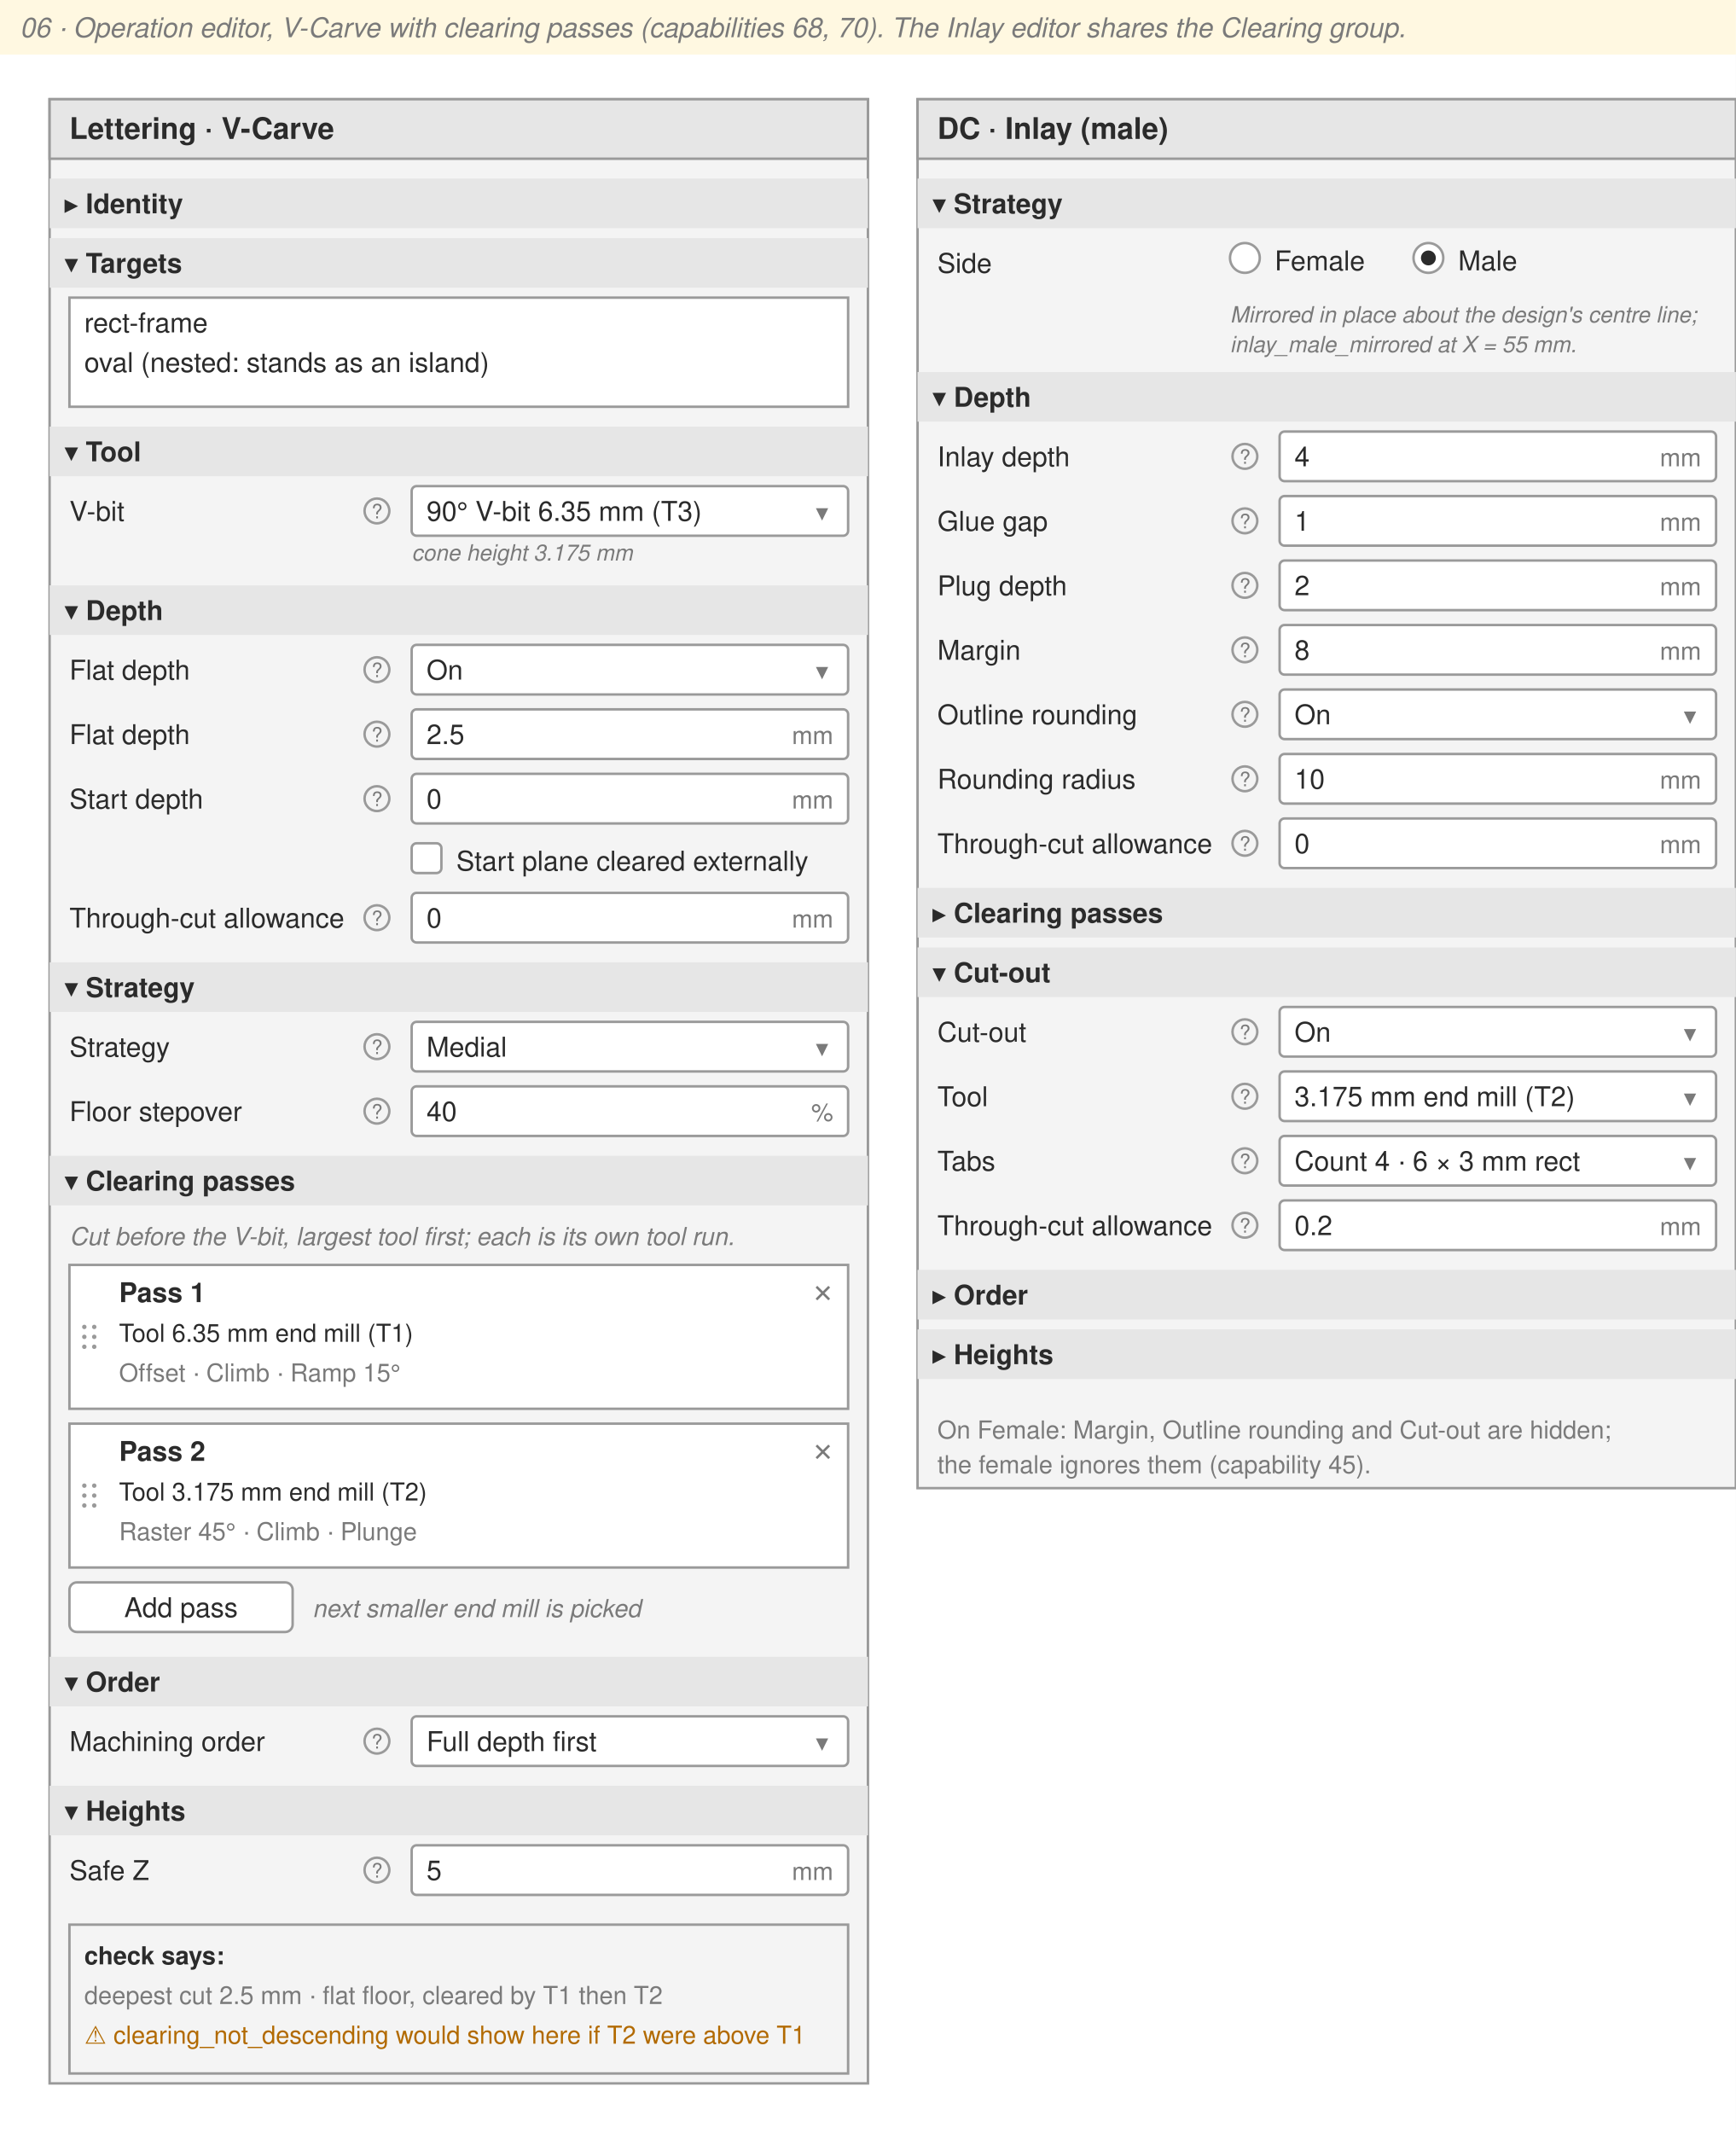
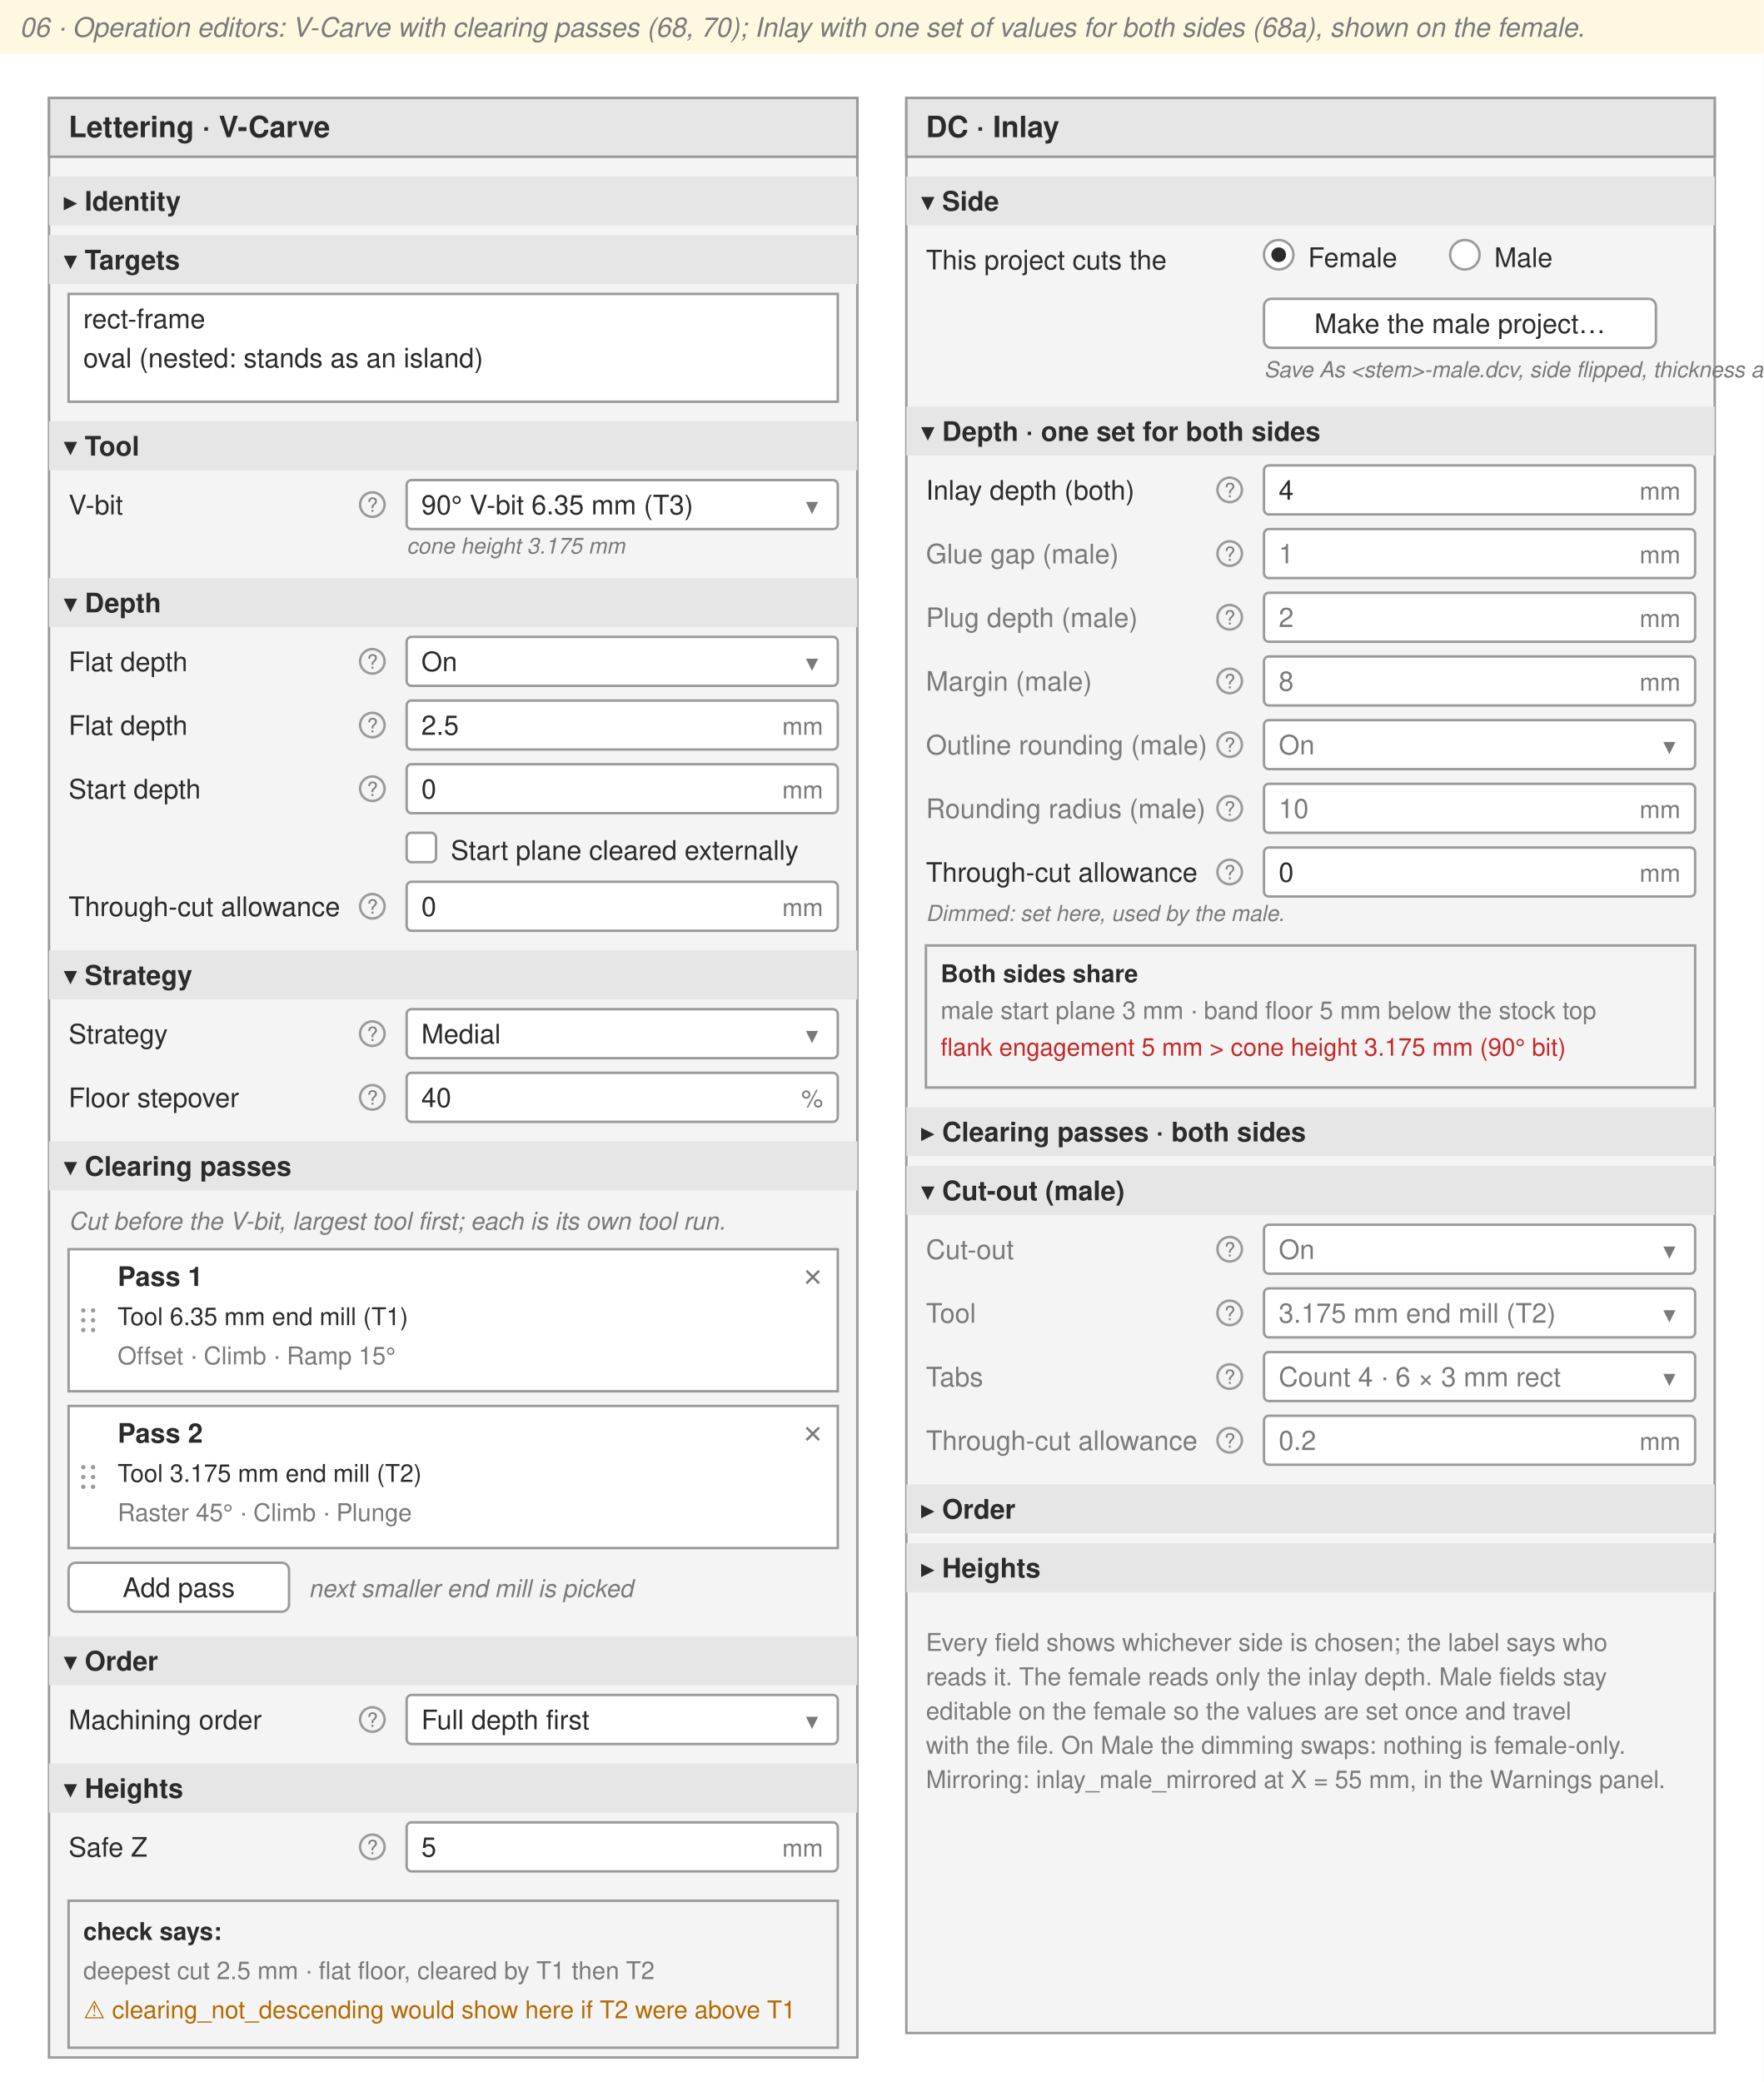
- <svg xmlns="http://www.w3.org/2000/svg" width="700" height="860" viewBox="0 0 700 860" font-family="Helvetica, Arial, sans-serif">
-   <rect width="700" height="860" fill="#ffffff" />
-   <rect x="0" y="0" width="700" height="22" rx="0" fill="#fff8e1" stroke="none" stroke-width="1" />
-   <text x="8" y="15" font-family="Helvetica, Arial, sans-serif" font-size="11" font-weight="normal" fill="#7a7a7a" text-anchor="start" font-style="italic">06 · Operation editor, V-Carve with clearing passes (capabilities 68, 70). The Inlay editor shares the Clearing group.</text>
+ <svg xmlns="http://www.w3.org/2000/svg" width="720" height="850" viewBox="0 0 720 850" font-family="Helvetica, Arial, sans-serif">
+   <rect width="720" height="850" fill="#ffffff" />
+   <rect x="0" y="0" width="720" height="22" rx="0" fill="#fff8e1" stroke="none" stroke-width="1" />
+   <text x="8" y="15" font-family="Helvetica, Arial, sans-serif" font-size="11" font-weight="normal" fill="#7a7a7a" text-anchor="start" font-style="italic">06 · Operation editors: V-Carve with clearing passes (68, 70); Inlay with one set of values for both sides (68a), shown on the female.</text>
  <rect x="20" y="40" width="330" height="800" rx="0" fill="#f4f4f4" stroke="#9a9a9a" stroke-width="1" />
  <rect x="20" y="40" width="330" height="24" rx="0" fill="#e6e6e6" stroke="#9a9a9a" stroke-width="1" />
  <text x="28" y="56" font-family="Helvetica, Arial, sans-serif" font-size="12" font-weight="bold" fill="#2b2b2b" text-anchor="start">Lettering · V-Carve</text>
  <rect x="20" y="72" width="330" height="20" rx="0" fill="#e6e6e6" stroke="none" stroke-width="1" />
  <text x="26" y="86" font-family="Helvetica, Arial, sans-serif" font-size="11" font-weight="bold" fill="#2b2b2b" text-anchor="start">▸  Identity</text>
  <rect x="20" y="96" width="330" height="20" rx="0" fill="#e6e6e6" stroke="none" stroke-width="1" />
  <text x="26" y="110" font-family="Helvetica, Arial, sans-serif" font-size="11" font-weight="bold" fill="#2b2b2b" text-anchor="start">▾  Targets</text>
  <rect x="28" y="120" width="314" height="44" rx="0" fill="#ffffff" stroke="#9a9a9a" stroke-width="1" />
  <text x="34" y="134" font-family="Helvetica, Arial, sans-serif" font-size="11" font-weight="normal" fill="#2b2b2b" text-anchor="start">rect-frame</text>
  <text x="34" y="150" font-family="Helvetica, Arial, sans-serif" font-size="11" font-weight="normal" fill="#2b2b2b" text-anchor="start">oval  (nested: stands as an island)</text>
  <rect x="20" y="172" width="330" height="20" rx="0" fill="#e6e6e6" stroke="none" stroke-width="1" />
  <text x="26" y="186" font-family="Helvetica, Arial, sans-serif" font-size="11" font-weight="bold" fill="#2b2b2b" text-anchor="start">▾  Tool</text>
  <text x="28" y="210" font-family="Helvetica, Arial, sans-serif" font-size="11" font-weight="normal" fill="#2b2b2b" text-anchor="start">V-bit</text>
  <circle cx="152" cy="206" r="5" fill="none" stroke="#9a9a9a" stroke-width="1" />
  <text x="152" y="209" font-family="Helvetica, Arial, sans-serif" font-size="8" font-weight="normal" fill="#7a7a7a" text-anchor="middle">?</text>
  <rect x="166" y="196" width="176" height="20" rx="2" fill="#ffffff" stroke="#9a9a9a" stroke-width="1" />
  <text x="172" y="210" font-family="Helvetica, Arial, sans-serif" font-size="11" font-weight="normal" fill="#2b2b2b" text-anchor="start">90° V-bit 6.35 mm (T3)</text>
  <text x="334" y="210" font-family="Helvetica, Arial, sans-serif" font-size="10" font-weight="normal" fill="#7a7a7a" text-anchor="end">▾</text>
  <text x="166" y="226" font-family="Helvetica, Arial, sans-serif" font-size="9" font-weight="normal" fill="#7a7a7a" text-anchor="start" font-style="italic">cone height 3.175 mm</text>
  <rect x="20" y="236" width="330" height="20" rx="0" fill="#e6e6e6" stroke="none" stroke-width="1" />
  <text x="26" y="250" font-family="Helvetica, Arial, sans-serif" font-size="11" font-weight="bold" fill="#2b2b2b" text-anchor="start">▾  Depth</text>
  <text x="28" y="274" font-family="Helvetica, Arial, sans-serif" font-size="11" font-weight="normal" fill="#2b2b2b" text-anchor="start">Flat depth</text>
  <circle cx="152" cy="270" r="5" fill="none" stroke="#9a9a9a" stroke-width="1" />
  <text x="152" y="273" font-family="Helvetica, Arial, sans-serif" font-size="8" font-weight="normal" fill="#7a7a7a" text-anchor="middle">?</text>
  <rect x="166" y="260" width="176" height="20" rx="2" fill="#ffffff" stroke="#9a9a9a" stroke-width="1" />
  <text x="172" y="274" font-family="Helvetica, Arial, sans-serif" font-size="11" font-weight="normal" fill="#2b2b2b" text-anchor="start">On</text>
  <text x="334" y="274" font-family="Helvetica, Arial, sans-serif" font-size="10" font-weight="normal" fill="#7a7a7a" text-anchor="end">▾</text>
  <text x="28" y="300" font-family="Helvetica, Arial, sans-serif" font-size="11" font-weight="normal" fill="#2b2b2b" text-anchor="start">Flat depth</text>
  <circle cx="152" cy="296" r="5" fill="none" stroke="#9a9a9a" stroke-width="1" />
  <text x="152" y="299" font-family="Helvetica, Arial, sans-serif" font-size="8" font-weight="normal" fill="#7a7a7a" text-anchor="middle">?</text>
  <rect x="166" y="286" width="176" height="20" rx="2" fill="#ffffff" stroke="#9a9a9a" stroke-width="1" />
  <text x="172" y="300" font-family="Helvetica, Arial, sans-serif" font-size="11" font-weight="normal" fill="#2b2b2b" text-anchor="start">2.5</text>
  <text x="336" y="300" font-family="Helvetica, Arial, sans-serif" font-size="10" font-weight="normal" fill="#7a7a7a" text-anchor="end">mm</text>
  <text x="28" y="326" font-family="Helvetica, Arial, sans-serif" font-size="11" font-weight="normal" fill="#2b2b2b" text-anchor="start">Start depth</text>
  <circle cx="152" cy="322" r="5" fill="none" stroke="#9a9a9a" stroke-width="1" />
  <text x="152" y="325" font-family="Helvetica, Arial, sans-serif" font-size="8" font-weight="normal" fill="#7a7a7a" text-anchor="middle">?</text>
  <rect x="166" y="312" width="176" height="20" rx="2" fill="#ffffff" stroke="#9a9a9a" stroke-width="1" />
  <text x="172" y="326" font-family="Helvetica, Arial, sans-serif" font-size="11" font-weight="normal" fill="#2b2b2b" text-anchor="start">0</text>
  <text x="336" y="326" font-family="Helvetica, Arial, sans-serif" font-size="10" font-weight="normal" fill="#7a7a7a" text-anchor="end">mm</text>
  <rect x="166" y="340" width="12" height="12" rx="2" fill="#ffffff" stroke="#9a9a9a" stroke-width="1" />
  <text x="184" y="351" font-family="Helvetica, Arial, sans-serif" font-size="11" font-weight="normal" fill="#2b2b2b" text-anchor="start">Start plane cleared externally</text>
  <text x="28" y="374" font-family="Helvetica, Arial, sans-serif" font-size="11" font-weight="normal" fill="#2b2b2b" text-anchor="start">Through-cut allowance</text>
  <circle cx="152" cy="370" r="5" fill="none" stroke="#9a9a9a" stroke-width="1" />
  <text x="152" y="373" font-family="Helvetica, Arial, sans-serif" font-size="8" font-weight="normal" fill="#7a7a7a" text-anchor="middle">?</text>
  <rect x="166" y="360" width="176" height="20" rx="2" fill="#ffffff" stroke="#9a9a9a" stroke-width="1" />
  <text x="172" y="374" font-family="Helvetica, Arial, sans-serif" font-size="11" font-weight="normal" fill="#2b2b2b" text-anchor="start">0</text>
  <text x="336" y="374" font-family="Helvetica, Arial, sans-serif" font-size="10" font-weight="normal" fill="#7a7a7a" text-anchor="end">mm</text>
  <rect x="20" y="388" width="330" height="20" rx="0" fill="#e6e6e6" stroke="none" stroke-width="1" />
  <text x="26" y="402" font-family="Helvetica, Arial, sans-serif" font-size="11" font-weight="bold" fill="#2b2b2b" text-anchor="start">▾  Strategy</text>
  <text x="28" y="426" font-family="Helvetica, Arial, sans-serif" font-size="11" font-weight="normal" fill="#2b2b2b" text-anchor="start">Strategy</text>
  <circle cx="152" cy="422" r="5" fill="none" stroke="#9a9a9a" stroke-width="1" />
  <text x="152" y="425" font-family="Helvetica, Arial, sans-serif" font-size="8" font-weight="normal" fill="#7a7a7a" text-anchor="middle">?</text>
  <rect x="166" y="412" width="176" height="20" rx="2" fill="#ffffff" stroke="#9a9a9a" stroke-width="1" />
  <text x="172" y="426" font-family="Helvetica, Arial, sans-serif" font-size="11" font-weight="normal" fill="#2b2b2b" text-anchor="start">Medial</text>
  <text x="334" y="426" font-family="Helvetica, Arial, sans-serif" font-size="10" font-weight="normal" fill="#7a7a7a" text-anchor="end">▾</text>
  <text x="28" y="452" font-family="Helvetica, Arial, sans-serif" font-size="11" font-weight="normal" fill="#2b2b2b" text-anchor="start">Floor stepover</text>
  <circle cx="152" cy="448" r="5" fill="none" stroke="#9a9a9a" stroke-width="1" />
  <text x="152" y="451" font-family="Helvetica, Arial, sans-serif" font-size="8" font-weight="normal" fill="#7a7a7a" text-anchor="middle">?</text>
  <rect x="166" y="438" width="176" height="20" rx="2" fill="#ffffff" stroke="#9a9a9a" stroke-width="1" />
  <text x="172" y="452" font-family="Helvetica, Arial, sans-serif" font-size="11" font-weight="normal" fill="#2b2b2b" text-anchor="start">40</text>
  <text x="336" y="452" font-family="Helvetica, Arial, sans-serif" font-size="10" font-weight="normal" fill="#7a7a7a" text-anchor="end">%</text>
  <rect x="20" y="466" width="330" height="20" rx="0" fill="#e6e6e6" stroke="none" stroke-width="1" />
  <text x="26" y="480" font-family="Helvetica, Arial, sans-serif" font-size="11" font-weight="bold" fill="#2b2b2b" text-anchor="start">▾  Clearing passes</text>
  <text x="28" y="502" font-family="Helvetica, Arial, sans-serif" font-size="10" font-weight="normal" fill="#7a7a7a" text-anchor="start" font-style="italic">Cut before the V-bit, largest tool first; each is its own tool run.</text>
  <rect x="28" y="510" width="314" height="58" rx="0" fill="#ffffff" stroke="#9a9a9a" stroke-width="1" />
  <circle cx="34" cy="535" r="0.9" fill="#9a9a9a" stroke="none" stroke-width="1" />
  <circle cx="38" cy="535" r="0.9" fill="#9a9a9a" stroke="none" stroke-width="1" />
  <circle cx="34" cy="539" r="0.9" fill="#9a9a9a" stroke="none" stroke-width="1" />
  <circle cx="38" cy="539" r="0.9" fill="#9a9a9a" stroke="none" stroke-width="1" />
  <circle cx="34" cy="543" r="0.9" fill="#9a9a9a" stroke="none" stroke-width="1" />
  <circle cx="38" cy="543" r="0.9" fill="#9a9a9a" stroke="none" stroke-width="1" />
  <text x="48" y="525" font-family="Helvetica, Arial, sans-serif" font-size="11" font-weight="bold" fill="#2b2b2b" text-anchor="start">Pass 1</text>
  <text x="336" y="525" font-family="Helvetica, Arial, sans-serif" font-size="10" font-weight="normal" fill="#7a7a7a" text-anchor="end">✕</text>
  <text x="48" y="541" font-family="Helvetica, Arial, sans-serif" font-size="10" font-weight="normal" fill="#2b2b2b" text-anchor="start">Tool  6.35 mm end mill (T1)</text>
  <text x="48" y="557" font-family="Helvetica, Arial, sans-serif" font-size="10" font-weight="normal" fill="#7a7a7a" text-anchor="start">Offset · Climb · Ramp 15°</text>
  <rect x="28" y="574" width="314" height="58" rx="0" fill="#ffffff" stroke="#9a9a9a" stroke-width="1" />
  <circle cx="34" cy="599" r="0.9" fill="#9a9a9a" stroke="none" stroke-width="1" />
  <circle cx="38" cy="599" r="0.9" fill="#9a9a9a" stroke="none" stroke-width="1" />
  <circle cx="34" cy="603" r="0.9" fill="#9a9a9a" stroke="none" stroke-width="1" />
  <circle cx="38" cy="603" r="0.9" fill="#9a9a9a" stroke="none" stroke-width="1" />
  <circle cx="34" cy="607" r="0.9" fill="#9a9a9a" stroke="none" stroke-width="1" />
  <circle cx="38" cy="607" r="0.9" fill="#9a9a9a" stroke="none" stroke-width="1" />
  <text x="48" y="589" font-family="Helvetica, Arial, sans-serif" font-size="11" font-weight="bold" fill="#2b2b2b" text-anchor="start">Pass 2</text>
  <text x="336" y="589" font-family="Helvetica, Arial, sans-serif" font-size="10" font-weight="normal" fill="#7a7a7a" text-anchor="end">✕</text>
  <text x="48" y="605" font-family="Helvetica, Arial, sans-serif" font-size="10" font-weight="normal" fill="#2b2b2b" text-anchor="start">Tool  3.175 mm end mill (T2)</text>
  <text x="48" y="621" font-family="Helvetica, Arial, sans-serif" font-size="10" font-weight="normal" fill="#7a7a7a" text-anchor="start">Raster 45° · Climb · Plunge</text>
  <rect x="28" y="638" width="90" height="20" rx="3" fill="#ffffff" stroke="#9a9a9a" stroke-width="1" />
  <text x="73.0" y="652.0" font-family="Helvetica, Arial, sans-serif" font-size="11" font-weight="normal" fill="#2b2b2b" text-anchor="middle">Add pass</text>
  <text x="126" y="652" font-family="Helvetica, Arial, sans-serif" font-size="10" font-weight="normal" fill="#7a7a7a" text-anchor="start" font-style="italic">next smaller end mill is picked</text>
  <rect x="20" y="668" width="330" height="20" rx="0" fill="#e6e6e6" stroke="none" stroke-width="1" />
  <text x="26" y="682" font-family="Helvetica, Arial, sans-serif" font-size="11" font-weight="bold" fill="#2b2b2b" text-anchor="start">▾  Order</text>
  <text x="28" y="706" font-family="Helvetica, Arial, sans-serif" font-size="11" font-weight="normal" fill="#2b2b2b" text-anchor="start">Machining order</text>
  <circle cx="152" cy="702" r="5" fill="none" stroke="#9a9a9a" stroke-width="1" />
  <text x="152" y="705" font-family="Helvetica, Arial, sans-serif" font-size="8" font-weight="normal" fill="#7a7a7a" text-anchor="middle">?</text>
  <rect x="166" y="692" width="176" height="20" rx="2" fill="#ffffff" stroke="#9a9a9a" stroke-width="1" />
  <text x="172" y="706" font-family="Helvetica, Arial, sans-serif" font-size="11" font-weight="normal" fill="#2b2b2b" text-anchor="start">Full depth first</text>
  <text x="334" y="706" font-family="Helvetica, Arial, sans-serif" font-size="10" font-weight="normal" fill="#7a7a7a" text-anchor="end">▾</text>
  <rect x="20" y="720" width="330" height="20" rx="0" fill="#e6e6e6" stroke="none" stroke-width="1" />
  <text x="26" y="734" font-family="Helvetica, Arial, sans-serif" font-size="11" font-weight="bold" fill="#2b2b2b" text-anchor="start">▾  Heights</text>
  <text x="28" y="758" font-family="Helvetica, Arial, sans-serif" font-size="11" font-weight="normal" fill="#2b2b2b" text-anchor="start">Safe Z</text>
  <circle cx="152" cy="754" r="5" fill="none" stroke="#9a9a9a" stroke-width="1" />
  <text x="152" y="757" font-family="Helvetica, Arial, sans-serif" font-size="8" font-weight="normal" fill="#7a7a7a" text-anchor="middle">?</text>
  <rect x="166" y="744" width="176" height="20" rx="2" fill="#ffffff" stroke="#9a9a9a" stroke-width="1" />
  <text x="172" y="758" font-family="Helvetica, Arial, sans-serif" font-size="11" font-weight="normal" fill="#2b2b2b" text-anchor="start">5</text>
  <text x="336" y="758" font-family="Helvetica, Arial, sans-serif" font-size="10" font-weight="normal" fill="#7a7a7a" text-anchor="end">mm</text>
  <rect x="28" y="776" width="314" height="60" rx="0" fill="#f4f4f4" stroke="#9a9a9a" stroke-width="1" />
  <text x="34" y="792" font-family="Helvetica, Arial, sans-serif" font-size="10" font-weight="bold" fill="#2b2b2b" text-anchor="start">check says:</text>
  <text x="34" y="808" font-family="Helvetica, Arial, sans-serif" font-size="10" font-weight="normal" fill="#7a7a7a" text-anchor="start">deepest cut 2.5 mm · flat floor, cleared by T1 then T2</text>
  <text x="34" y="824" font-family="Helvetica, Arial, sans-serif" font-size="10" font-weight="normal" fill="#b26a00" text-anchor="start">⚠ clearing_not_descending would show here if T2 were above T1</text>
-   <rect x="370" y="40" width="330" height="560" rx="0" fill="#f4f4f4" stroke="#9a9a9a" stroke-width="1" />
+   <rect x="370" y="40" width="330" height="790" rx="0" fill="#f4f4f4" stroke="#9a9a9a" stroke-width="1" />
  <rect x="370" y="40" width="330" height="24" rx="0" fill="#e6e6e6" stroke="#9a9a9a" stroke-width="1" />
-   <text x="378" y="56" font-family="Helvetica, Arial, sans-serif" font-size="12" font-weight="bold" fill="#2b2b2b" text-anchor="start">DC · Inlay (male)</text>
+   <text x="378" y="56" font-family="Helvetica, Arial, sans-serif" font-size="12" font-weight="bold" fill="#2b2b2b" text-anchor="start">DC · Inlay</text>
  <rect x="370" y="72" width="330" height="20" rx="0" fill="#e6e6e6" stroke="none" stroke-width="1" />
-   <text x="376" y="86" font-family="Helvetica, Arial, sans-serif" font-size="11" font-weight="bold" fill="#2b2b2b" text-anchor="start">▾  Strategy</text>
-   <text x="378" y="110" font-family="Helvetica, Arial, sans-serif" font-size="11" font-weight="normal" fill="#2b2b2b" text-anchor="start">Side</text>
-   <circle cx="502" cy="104" r="6" fill="#ffffff" stroke="#9a9a9a" stroke-width="1" />
-   <text x="514" y="109" font-family="Helvetica, Arial, sans-serif" font-size="11" font-weight="normal" fill="#2b2b2b" text-anchor="start">Female</text>
-   <circle cx="576" cy="104" r="6" fill="#ffffff" stroke="#9a9a9a" stroke-width="1" />
-   <circle cx="576" cy="104" r="3" fill="#2b2b2b" stroke="none" stroke-width="1" />
-   <text x="588" y="109" font-family="Helvetica, Arial, sans-serif" font-size="11" font-weight="normal" fill="#2b2b2b" text-anchor="start">Male</text>
-   <text x="496" y="130" font-family="Helvetica, Arial, sans-serif" font-size="9" font-weight="normal" fill="#7a7a7a" text-anchor="start" font-style="italic">Mirrored in place about the design's centre line;</text>
-   <text x="496" y="142" font-family="Helvetica, Arial, sans-serif" font-size="9" font-weight="normal" fill="#7a7a7a" text-anchor="start" font-style="italic">inlay_male_mirrored at X = 55 mm.</text>
-   <rect x="370" y="150" width="330" height="20" rx="0" fill="#e6e6e6" stroke="none" stroke-width="1" />
-   <text x="376" y="164" font-family="Helvetica, Arial, sans-serif" font-size="11" font-weight="bold" fill="#2b2b2b" text-anchor="start">▾  Depth</text>
-   <text x="378" y="188" font-family="Helvetica, Arial, sans-serif" font-size="11" font-weight="normal" fill="#2b2b2b" text-anchor="start">Inlay depth</text>
-   <circle cx="502" cy="184" r="5" fill="none" stroke="#9a9a9a" stroke-width="1" />
-   <text x="502" y="187" font-family="Helvetica, Arial, sans-serif" font-size="8" font-weight="normal" fill="#7a7a7a" text-anchor="middle">?</text>
-   <rect x="516" y="174" width="176" height="20" rx="2" fill="#ffffff" stroke="#9a9a9a" stroke-width="1" />
-   <text x="522" y="188" font-family="Helvetica, Arial, sans-serif" font-size="11" font-weight="normal" fill="#2b2b2b" text-anchor="start">4</text>
-   <text x="686" y="188" font-family="Helvetica, Arial, sans-serif" font-size="10" font-weight="normal" fill="#7a7a7a" text-anchor="end">mm</text>
-   <text x="378" y="214" font-family="Helvetica, Arial, sans-serif" font-size="11" font-weight="normal" fill="#2b2b2b" text-anchor="start">Glue gap</text>
-   <circle cx="502" cy="210" r="5" fill="none" stroke="#9a9a9a" stroke-width="1" />
-   <text x="502" y="213" font-family="Helvetica, Arial, sans-serif" font-size="8" font-weight="normal" fill="#7a7a7a" text-anchor="middle">?</text>
-   <rect x="516" y="200" width="176" height="20" rx="2" fill="#ffffff" stroke="#9a9a9a" stroke-width="1" />
-   <text x="522" y="214" font-family="Helvetica, Arial, sans-serif" font-size="11" font-weight="normal" fill="#2b2b2b" text-anchor="start">1</text>
-   <text x="686" y="214" font-family="Helvetica, Arial, sans-serif" font-size="10" font-weight="normal" fill="#7a7a7a" text-anchor="end">mm</text>
-   <text x="378" y="240" font-family="Helvetica, Arial, sans-serif" font-size="11" font-weight="normal" fill="#2b2b2b" text-anchor="start">Plug depth</text>
-   <circle cx="502" cy="236" r="5" fill="none" stroke="#9a9a9a" stroke-width="1" />
-   <text x="502" y="239" font-family="Helvetica, Arial, sans-serif" font-size="8" font-weight="normal" fill="#7a7a7a" text-anchor="middle">?</text>
-   <rect x="516" y="226" width="176" height="20" rx="2" fill="#ffffff" stroke="#9a9a9a" stroke-width="1" />
-   <text x="522" y="240" font-family="Helvetica, Arial, sans-serif" font-size="11" font-weight="normal" fill="#2b2b2b" text-anchor="start">2</text>
-   <text x="686" y="240" font-family="Helvetica, Arial, sans-serif" font-size="10" font-weight="normal" fill="#7a7a7a" text-anchor="end">mm</text>
-   <text x="378" y="266" font-family="Helvetica, Arial, sans-serif" font-size="11" font-weight="normal" fill="#2b2b2b" text-anchor="start">Margin</text>
-   <circle cx="502" cy="262" r="5" fill="none" stroke="#9a9a9a" stroke-width="1" />
-   <text x="502" y="265" font-family="Helvetica, Arial, sans-serif" font-size="8" font-weight="normal" fill="#7a7a7a" text-anchor="middle">?</text>
-   <rect x="516" y="252" width="176" height="20" rx="2" fill="#ffffff" stroke="#9a9a9a" stroke-width="1" />
-   <text x="522" y="266" font-family="Helvetica, Arial, sans-serif" font-size="11" font-weight="normal" fill="#2b2b2b" text-anchor="start">8</text>
-   <text x="686" y="266" font-family="Helvetica, Arial, sans-serif" font-size="10" font-weight="normal" fill="#7a7a7a" text-anchor="end">mm</text>
-   <text x="378" y="292" font-family="Helvetica, Arial, sans-serif" font-size="11" font-weight="normal" fill="#2b2b2b" text-anchor="start">Outline rounding</text>
-   <circle cx="502" cy="288" r="5" fill="none" stroke="#9a9a9a" stroke-width="1" />
-   <text x="502" y="291" font-family="Helvetica, Arial, sans-serif" font-size="8" font-weight="normal" fill="#7a7a7a" text-anchor="middle">?</text>
-   <rect x="516" y="278" width="176" height="20" rx="2" fill="#ffffff" stroke="#9a9a9a" stroke-width="1" />
-   <text x="522" y="292" font-family="Helvetica, Arial, sans-serif" font-size="11" font-weight="normal" fill="#2b2b2b" text-anchor="start">On</text>
-   <text x="684" y="292" font-family="Helvetica, Arial, sans-serif" font-size="10" font-weight="normal" fill="#7a7a7a" text-anchor="end">▾</text>
-   <text x="378" y="318" font-family="Helvetica, Arial, sans-serif" font-size="11" font-weight="normal" fill="#2b2b2b" text-anchor="start">Rounding radius</text>
-   <circle cx="502" cy="314" r="5" fill="none" stroke="#9a9a9a" stroke-width="1" />
-   <text x="502" y="317" font-family="Helvetica, Arial, sans-serif" font-size="8" font-weight="normal" fill="#7a7a7a" text-anchor="middle">?</text>
-   <rect x="516" y="304" width="176" height="20" rx="2" fill="#ffffff" stroke="#9a9a9a" stroke-width="1" />
-   <text x="522" y="318" font-family="Helvetica, Arial, sans-serif" font-size="11" font-weight="normal" fill="#2b2b2b" text-anchor="start">10</text>
-   <text x="686" y="318" font-family="Helvetica, Arial, sans-serif" font-size="10" font-weight="normal" fill="#7a7a7a" text-anchor="end">mm</text>
-   <text x="378" y="344" font-family="Helvetica, Arial, sans-serif" font-size="11" font-weight="normal" fill="#2b2b2b" text-anchor="start">Through-cut allowance</text>
-   <circle cx="502" cy="340" r="5" fill="none" stroke="#9a9a9a" stroke-width="1" />
-   <text x="502" y="343" font-family="Helvetica, Arial, sans-serif" font-size="8" font-weight="normal" fill="#7a7a7a" text-anchor="middle">?</text>
-   <rect x="516" y="330" width="176" height="20" rx="2" fill="#ffffff" stroke="#9a9a9a" stroke-width="1" />
-   <text x="522" y="344" font-family="Helvetica, Arial, sans-serif" font-size="11" font-weight="normal" fill="#2b2b2b" text-anchor="start">0</text>
-   <text x="686" y="344" font-family="Helvetica, Arial, sans-serif" font-size="10" font-weight="normal" fill="#7a7a7a" text-anchor="end">mm</text>
-   <rect x="370" y="358" width="330" height="20" rx="0" fill="#e6e6e6" stroke="none" stroke-width="1" />
-   <text x="376" y="372" font-family="Helvetica, Arial, sans-serif" font-size="11" font-weight="bold" fill="#2b2b2b" text-anchor="start">▸  Clearing passes</text>
-   <rect x="370" y="382" width="330" height="20" rx="0" fill="#e6e6e6" stroke="none" stroke-width="1" />
-   <text x="376" y="396" font-family="Helvetica, Arial, sans-serif" font-size="11" font-weight="bold" fill="#2b2b2b" text-anchor="start">▾  Cut-out</text>
-   <text x="378" y="420" font-family="Helvetica, Arial, sans-serif" font-size="11" font-weight="normal" fill="#2b2b2b" text-anchor="start">Cut-out</text>
-   <circle cx="502" cy="416" r="5" fill="none" stroke="#9a9a9a" stroke-width="1" />
-   <text x="502" y="419" font-family="Helvetica, Arial, sans-serif" font-size="8" font-weight="normal" fill="#7a7a7a" text-anchor="middle">?</text>
-   <rect x="516" y="406" width="176" height="20" rx="2" fill="#ffffff" stroke="#9a9a9a" stroke-width="1" />
-   <text x="522" y="420" font-family="Helvetica, Arial, sans-serif" font-size="11" font-weight="normal" fill="#2b2b2b" text-anchor="start">On</text>
-   <text x="684" y="420" font-family="Helvetica, Arial, sans-serif" font-size="10" font-weight="normal" fill="#7a7a7a" text-anchor="end">▾</text>
-   <text x="378" y="446" font-family="Helvetica, Arial, sans-serif" font-size="11" font-weight="normal" fill="#2b2b2b" text-anchor="start">Tool</text>
-   <circle cx="502" cy="442" r="5" fill="none" stroke="#9a9a9a" stroke-width="1" />
-   <text x="502" y="445" font-family="Helvetica, Arial, sans-serif" font-size="8" font-weight="normal" fill="#7a7a7a" text-anchor="middle">?</text>
-   <rect x="516" y="432" width="176" height="20" rx="2" fill="#ffffff" stroke="#9a9a9a" stroke-width="1" />
-   <text x="522" y="446" font-family="Helvetica, Arial, sans-serif" font-size="11" font-weight="normal" fill="#2b2b2b" text-anchor="start">3.175 mm end mill (T2)</text>
-   <text x="684" y="446" font-family="Helvetica, Arial, sans-serif" font-size="10" font-weight="normal" fill="#7a7a7a" text-anchor="end">▾</text>
-   <text x="378" y="472" font-family="Helvetica, Arial, sans-serif" font-size="11" font-weight="normal" fill="#2b2b2b" text-anchor="start">Tabs</text>
-   <circle cx="502" cy="468" r="5" fill="none" stroke="#9a9a9a" stroke-width="1" />
-   <text x="502" y="471" font-family="Helvetica, Arial, sans-serif" font-size="8" font-weight="normal" fill="#7a7a7a" text-anchor="middle">?</text>
-   <rect x="516" y="458" width="176" height="20" rx="2" fill="#ffffff" stroke="#9a9a9a" stroke-width="1" />
-   <text x="522" y="472" font-family="Helvetica, Arial, sans-serif" font-size="11" font-weight="normal" fill="#2b2b2b" text-anchor="start">Count 4 · 6 × 3 mm rect</text>
-   <text x="684" y="472" font-family="Helvetica, Arial, sans-serif" font-size="10" font-weight="normal" fill="#7a7a7a" text-anchor="end">▾</text>
-   <text x="378" y="498" font-family="Helvetica, Arial, sans-serif" font-size="11" font-weight="normal" fill="#2b2b2b" text-anchor="start">Through-cut allowance</text>
-   <circle cx="502" cy="494" r="5" fill="none" stroke="#9a9a9a" stroke-width="1" />
-   <text x="502" y="497" font-family="Helvetica, Arial, sans-serif" font-size="8" font-weight="normal" fill="#7a7a7a" text-anchor="middle">?</text>
-   <rect x="516" y="484" width="176" height="20" rx="2" fill="#ffffff" stroke="#9a9a9a" stroke-width="1" />
-   <text x="522" y="498" font-family="Helvetica, Arial, sans-serif" font-size="11" font-weight="normal" fill="#2b2b2b" text-anchor="start">0.2</text>
-   <text x="686" y="498" font-family="Helvetica, Arial, sans-serif" font-size="10" font-weight="normal" fill="#7a7a7a" text-anchor="end">mm</text>
-   <rect x="370" y="512" width="330" height="20" rx="0" fill="#e6e6e6" stroke="none" stroke-width="1" />
-   <text x="376" y="526" font-family="Helvetica, Arial, sans-serif" font-size="11" font-weight="bold" fill="#2b2b2b" text-anchor="start">▸  Order</text>
-   <rect x="370" y="536" width="330" height="20" rx="0" fill="#e6e6e6" stroke="none" stroke-width="1" />
-   <text x="376" y="550" font-family="Helvetica, Arial, sans-serif" font-size="11" font-weight="bold" fill="#2b2b2b" text-anchor="start">▸  Heights</text>
-   <text x="378" y="580" font-family="Helvetica, Arial, sans-serif" font-size="10" font-weight="normal" fill="#7a7a7a" text-anchor="start">On Female: Margin, Outline rounding and Cut-out are hidden;</text>
-   <text x="378" y="594" font-family="Helvetica, Arial, sans-serif" font-size="10" font-weight="normal" fill="#7a7a7a" text-anchor="start">the female ignores them (capability 45).</text>
+   <text x="376" y="86" font-family="Helvetica, Arial, sans-serif" font-size="11" font-weight="bold" fill="#2b2b2b" text-anchor="start">▾  Side</text>
+   <text x="378" y="110" font-family="Helvetica, Arial, sans-serif" font-size="11" font-weight="normal" fill="#2b2b2b" text-anchor="start">This project cuts the</text>
+   <circle cx="522" cy="104" r="6" fill="#ffffff" stroke="#9a9a9a" stroke-width="1" />
+   <circle cx="522" cy="104" r="3" fill="#2b2b2b" stroke="none" stroke-width="1" />
+   <text x="534" y="109" font-family="Helvetica, Arial, sans-serif" font-size="11" font-weight="normal" fill="#2b2b2b" text-anchor="start">Female</text>
+   <circle cx="598" cy="104" r="6" fill="#ffffff" stroke="#9a9a9a" stroke-width="1" />
+   <text x="610" y="109" font-family="Helvetica, Arial, sans-serif" font-size="11" font-weight="normal" fill="#2b2b2b" text-anchor="start">Male</text>
+   <rect x="516" y="122" width="160" height="20" rx="3" fill="#ffffff" stroke="#9a9a9a" stroke-width="1" />
+   <text x="596.0" y="136.0" font-family="Helvetica, Arial, sans-serif" font-size="11" font-weight="normal" fill="#2b2b2b" text-anchor="middle">Make the male project…</text>
+   <text x="516" y="154" font-family="Helvetica, Arial, sans-serif" font-size="9" font-weight="normal" fill="#7a7a7a" text-anchor="start" font-style="italic">Save As &lt;stem&gt;-male.dcv, side flipped, thickness asked</text>
+   <rect x="370" y="166" width="330" height="20" rx="0" fill="#e6e6e6" stroke="none" stroke-width="1" />
+   <text x="376" y="180" font-family="Helvetica, Arial, sans-serif" font-size="11" font-weight="bold" fill="#2b2b2b" text-anchor="start">▾  Depth · one set for both sides</text>
+   <text x="378" y="204" font-family="Helvetica, Arial, sans-serif" font-size="11" font-weight="normal" fill="#2b2b2b" text-anchor="start">Inlay depth (both)</text>
+   <circle cx="502" cy="200" r="5" fill="none" stroke="#9a9a9a" stroke-width="1" />
+   <text x="502" y="203" font-family="Helvetica, Arial, sans-serif" font-size="8" font-weight="normal" fill="#7a7a7a" text-anchor="middle">?</text>
+   <rect x="516" y="190" width="176" height="20" rx="2" fill="#ffffff" stroke="#9a9a9a" stroke-width="1" />
+   <text x="522" y="204" font-family="Helvetica, Arial, sans-serif" font-size="11" font-weight="normal" fill="#2b2b2b" text-anchor="start">4</text>
+   <text x="686" y="204" font-family="Helvetica, Arial, sans-serif" font-size="10" font-weight="normal" fill="#7a7a7a" text-anchor="end">mm</text>
+   <text x="378" y="230" font-family="Helvetica, Arial, sans-serif" font-size="11" font-weight="normal" fill="#7a7a7a" text-anchor="start">Glue gap (male)</text>
+   <circle cx="502" cy="226" r="5" fill="none" stroke="#9a9a9a" stroke-width="1" />
+   <text x="502" y="229" font-family="Helvetica, Arial, sans-serif" font-size="8" font-weight="normal" fill="#7a7a7a" text-anchor="middle">?</text>
+   <rect x="516" y="216" width="176" height="20" rx="2" fill="#ffffff" stroke="#9a9a9a" stroke-width="1" />
+   <text x="522" y="230" font-family="Helvetica, Arial, sans-serif" font-size="11" font-weight="normal" fill="#7a7a7a" text-anchor="start">1</text>
+   <text x="686" y="230" font-family="Helvetica, Arial, sans-serif" font-size="10" font-weight="normal" fill="#7a7a7a" text-anchor="end">mm</text>
+   <text x="378" y="256" font-family="Helvetica, Arial, sans-serif" font-size="11" font-weight="normal" fill="#7a7a7a" text-anchor="start">Plug depth (male)</text>
+   <circle cx="502" cy="252" r="5" fill="none" stroke="#9a9a9a" stroke-width="1" />
+   <text x="502" y="255" font-family="Helvetica, Arial, sans-serif" font-size="8" font-weight="normal" fill="#7a7a7a" text-anchor="middle">?</text>
+   <rect x="516" y="242" width="176" height="20" rx="2" fill="#ffffff" stroke="#9a9a9a" stroke-width="1" />
+   <text x="522" y="256" font-family="Helvetica, Arial, sans-serif" font-size="11" font-weight="normal" fill="#7a7a7a" text-anchor="start">2</text>
+   <text x="686" y="256" font-family="Helvetica, Arial, sans-serif" font-size="10" font-weight="normal" fill="#7a7a7a" text-anchor="end">mm</text>
+   <text x="378" y="282" font-family="Helvetica, Arial, sans-serif" font-size="11" font-weight="normal" fill="#7a7a7a" text-anchor="start">Margin (male)</text>
+   <circle cx="502" cy="278" r="5" fill="none" stroke="#9a9a9a" stroke-width="1" />
+   <text x="502" y="281" font-family="Helvetica, Arial, sans-serif" font-size="8" font-weight="normal" fill="#7a7a7a" text-anchor="middle">?</text>
+   <rect x="516" y="268" width="176" height="20" rx="2" fill="#ffffff" stroke="#9a9a9a" stroke-width="1" />
+   <text x="522" y="282" font-family="Helvetica, Arial, sans-serif" font-size="11" font-weight="normal" fill="#7a7a7a" text-anchor="start">8</text>
+   <text x="686" y="282" font-family="Helvetica, Arial, sans-serif" font-size="10" font-weight="normal" fill="#7a7a7a" text-anchor="end">mm</text>
+   <text x="378" y="308" font-family="Helvetica, Arial, sans-serif" font-size="11" font-weight="normal" fill="#7a7a7a" text-anchor="start">Outline rounding (male)</text>
+   <circle cx="502" cy="304" r="5" fill="none" stroke="#9a9a9a" stroke-width="1" />
+   <text x="502" y="307" font-family="Helvetica, Arial, sans-serif" font-size="8" font-weight="normal" fill="#7a7a7a" text-anchor="middle">?</text>
+   <rect x="516" y="294" width="176" height="20" rx="2" fill="#ffffff" stroke="#9a9a9a" stroke-width="1" />
+   <text x="522" y="308" font-family="Helvetica, Arial, sans-serif" font-size="11" font-weight="normal" fill="#7a7a7a" text-anchor="start">On</text>
+   <text x="684" y="308" font-family="Helvetica, Arial, sans-serif" font-size="10" font-weight="normal" fill="#7a7a7a" text-anchor="end">▾</text>
+   <text x="378" y="334" font-family="Helvetica, Arial, sans-serif" font-size="11" font-weight="normal" fill="#7a7a7a" text-anchor="start">Rounding radius (male)</text>
+   <circle cx="502" cy="330" r="5" fill="none" stroke="#9a9a9a" stroke-width="1" />
+   <text x="502" y="333" font-family="Helvetica, Arial, sans-serif" font-size="8" font-weight="normal" fill="#7a7a7a" text-anchor="middle">?</text>
+   <rect x="516" y="320" width="176" height="20" rx="2" fill="#ffffff" stroke="#9a9a9a" stroke-width="1" />
+   <text x="522" y="334" font-family="Helvetica, Arial, sans-serif" font-size="11" font-weight="normal" fill="#7a7a7a" text-anchor="start">10</text>
+   <text x="686" y="334" font-family="Helvetica, Arial, sans-serif" font-size="10" font-weight="normal" fill="#7a7a7a" text-anchor="end">mm</text>
+   <text x="378" y="360" font-family="Helvetica, Arial, sans-serif" font-size="11" font-weight="normal" fill="#2b2b2b" text-anchor="start">Through-cut allowance</text>
+   <circle cx="502" cy="356" r="5" fill="none" stroke="#9a9a9a" stroke-width="1" />
+   <text x="502" y="359" font-family="Helvetica, Arial, sans-serif" font-size="8" font-weight="normal" fill="#7a7a7a" text-anchor="middle">?</text>
+   <rect x="516" y="346" width="176" height="20" rx="2" fill="#ffffff" stroke="#9a9a9a" stroke-width="1" />
+   <text x="522" y="360" font-family="Helvetica, Arial, sans-serif" font-size="11" font-weight="normal" fill="#2b2b2b" text-anchor="start">0</text>
+   <text x="686" y="360" font-family="Helvetica, Arial, sans-serif" font-size="10" font-weight="normal" fill="#7a7a7a" text-anchor="end">mm</text>
+   <text x="378" y="376" font-family="Helvetica, Arial, sans-serif" font-size="9" font-weight="normal" fill="#7a7a7a" text-anchor="start" font-style="italic">Dimmed: set here, used by the male.</text>
+   <rect x="378" y="386" width="314" height="58" rx="0" fill="#f4f4f4" stroke="#9a9a9a" stroke-width="1" />
+   <text x="384" y="401" font-family="Helvetica, Arial, sans-serif" font-size="10" font-weight="bold" fill="#2b2b2b" text-anchor="start">Both sides share</text>
+   <text x="384" y="416" font-family="Helvetica, Arial, sans-serif" font-size="10" font-weight="normal" fill="#7a7a7a" text-anchor="start">male start plane 3 mm · band floor 5 mm below the stock top</text>
+   <text x="384" y="431" font-family="Helvetica, Arial, sans-serif" font-size="10" font-weight="normal" fill="#c62828" text-anchor="start">flank engagement 5 mm &gt; cone height 3.175 mm (90° bit)</text>
+   <rect x="370" y="452" width="330" height="20" rx="0" fill="#e6e6e6" stroke="none" stroke-width="1" />
+   <text x="376" y="466" font-family="Helvetica, Arial, sans-serif" font-size="11" font-weight="bold" fill="#2b2b2b" text-anchor="start">▸  Clearing passes · both sides</text>
+   <rect x="370" y="476" width="330" height="20" rx="0" fill="#e6e6e6" stroke="none" stroke-width="1" />
+   <text x="376" y="490" font-family="Helvetica, Arial, sans-serif" font-size="11" font-weight="bold" fill="#2b2b2b" text-anchor="start">▾  Cut-out (male)</text>
+   <text x="378" y="514" font-family="Helvetica, Arial, sans-serif" font-size="11" font-weight="normal" fill="#7a7a7a" text-anchor="start">Cut-out</text>
+   <circle cx="502" cy="510" r="5" fill="none" stroke="#9a9a9a" stroke-width="1" />
+   <text x="502" y="513" font-family="Helvetica, Arial, sans-serif" font-size="8" font-weight="normal" fill="#7a7a7a" text-anchor="middle">?</text>
+   <rect x="516" y="500" width="176" height="20" rx="2" fill="#ffffff" stroke="#9a9a9a" stroke-width="1" />
+   <text x="522" y="514" font-family="Helvetica, Arial, sans-serif" font-size="11" font-weight="normal" fill="#7a7a7a" text-anchor="start">On</text>
+   <text x="684" y="514" font-family="Helvetica, Arial, sans-serif" font-size="10" font-weight="normal" fill="#7a7a7a" text-anchor="end">▾</text>
+   <text x="378" y="540" font-family="Helvetica, Arial, sans-serif" font-size="11" font-weight="normal" fill="#7a7a7a" text-anchor="start">Tool</text>
+   <circle cx="502" cy="536" r="5" fill="none" stroke="#9a9a9a" stroke-width="1" />
+   <text x="502" y="539" font-family="Helvetica, Arial, sans-serif" font-size="8" font-weight="normal" fill="#7a7a7a" text-anchor="middle">?</text>
+   <rect x="516" y="526" width="176" height="20" rx="2" fill="#ffffff" stroke="#9a9a9a" stroke-width="1" />
+   <text x="522" y="540" font-family="Helvetica, Arial, sans-serif" font-size="11" font-weight="normal" fill="#7a7a7a" text-anchor="start">3.175 mm end mill (T2)</text>
+   <text x="684" y="540" font-family="Helvetica, Arial, sans-serif" font-size="10" font-weight="normal" fill="#7a7a7a" text-anchor="end">▾</text>
+   <text x="378" y="566" font-family="Helvetica, Arial, sans-serif" font-size="11" font-weight="normal" fill="#7a7a7a" text-anchor="start">Tabs</text>
+   <circle cx="502" cy="562" r="5" fill="none" stroke="#9a9a9a" stroke-width="1" />
+   <text x="502" y="565" font-family="Helvetica, Arial, sans-serif" font-size="8" font-weight="normal" fill="#7a7a7a" text-anchor="middle">?</text>
+   <rect x="516" y="552" width="176" height="20" rx="2" fill="#ffffff" stroke="#9a9a9a" stroke-width="1" />
+   <text x="522" y="566" font-family="Helvetica, Arial, sans-serif" font-size="11" font-weight="normal" fill="#7a7a7a" text-anchor="start">Count 4 · 6 × 3 mm rect</text>
+   <text x="684" y="566" font-family="Helvetica, Arial, sans-serif" font-size="10" font-weight="normal" fill="#7a7a7a" text-anchor="end">▾</text>
+   <text x="378" y="592" font-family="Helvetica, Arial, sans-serif" font-size="11" font-weight="normal" fill="#7a7a7a" text-anchor="start">Through-cut allowance</text>
+   <circle cx="502" cy="588" r="5" fill="none" stroke="#9a9a9a" stroke-width="1" />
+   <text x="502" y="591" font-family="Helvetica, Arial, sans-serif" font-size="8" font-weight="normal" fill="#7a7a7a" text-anchor="middle">?</text>
+   <rect x="516" y="578" width="176" height="20" rx="2" fill="#ffffff" stroke="#9a9a9a" stroke-width="1" />
+   <text x="522" y="592" font-family="Helvetica, Arial, sans-serif" font-size="11" font-weight="normal" fill="#7a7a7a" text-anchor="start">0.2</text>
+   <text x="686" y="592" font-family="Helvetica, Arial, sans-serif" font-size="10" font-weight="normal" fill="#7a7a7a" text-anchor="end">mm</text>
+   <rect x="370" y="606" width="330" height="20" rx="0" fill="#e6e6e6" stroke="none" stroke-width="1" />
+   <text x="376" y="620" font-family="Helvetica, Arial, sans-serif" font-size="11" font-weight="bold" fill="#2b2b2b" text-anchor="start">▸  Order</text>
+   <rect x="370" y="630" width="330" height="20" rx="0" fill="#e6e6e6" stroke="none" stroke-width="1" />
+   <text x="376" y="644" font-family="Helvetica, Arial, sans-serif" font-size="11" font-weight="bold" fill="#2b2b2b" text-anchor="start">▸  Heights</text>
+   <text x="378" y="674" font-family="Helvetica, Arial, sans-serif" font-size="10" font-weight="normal" fill="#7a7a7a" text-anchor="start">Every field shows whichever side is chosen; the label says who</text>
+   <text x="378" y="688" font-family="Helvetica, Arial, sans-serif" font-size="10" font-weight="normal" fill="#7a7a7a" text-anchor="start">reads it. The female reads only the inlay depth. Male fields stay</text>
+   <text x="378" y="702" font-family="Helvetica, Arial, sans-serif" font-size="10" font-weight="normal" fill="#7a7a7a" text-anchor="start">editable on the female so the values are set once and travel</text>
+   <text x="378" y="716" font-family="Helvetica, Arial, sans-serif" font-size="10" font-weight="normal" fill="#7a7a7a" text-anchor="start">with the file. On Male the dimming swaps: nothing is female-only.</text>
+   <text x="378" y="730" font-family="Helvetica, Arial, sans-serif" font-size="10" font-weight="normal" fill="#7a7a7a" text-anchor="start">Mirroring: inlay_male_mirrored at X = 55 mm, in the Warnings panel.</text>
</svg>
